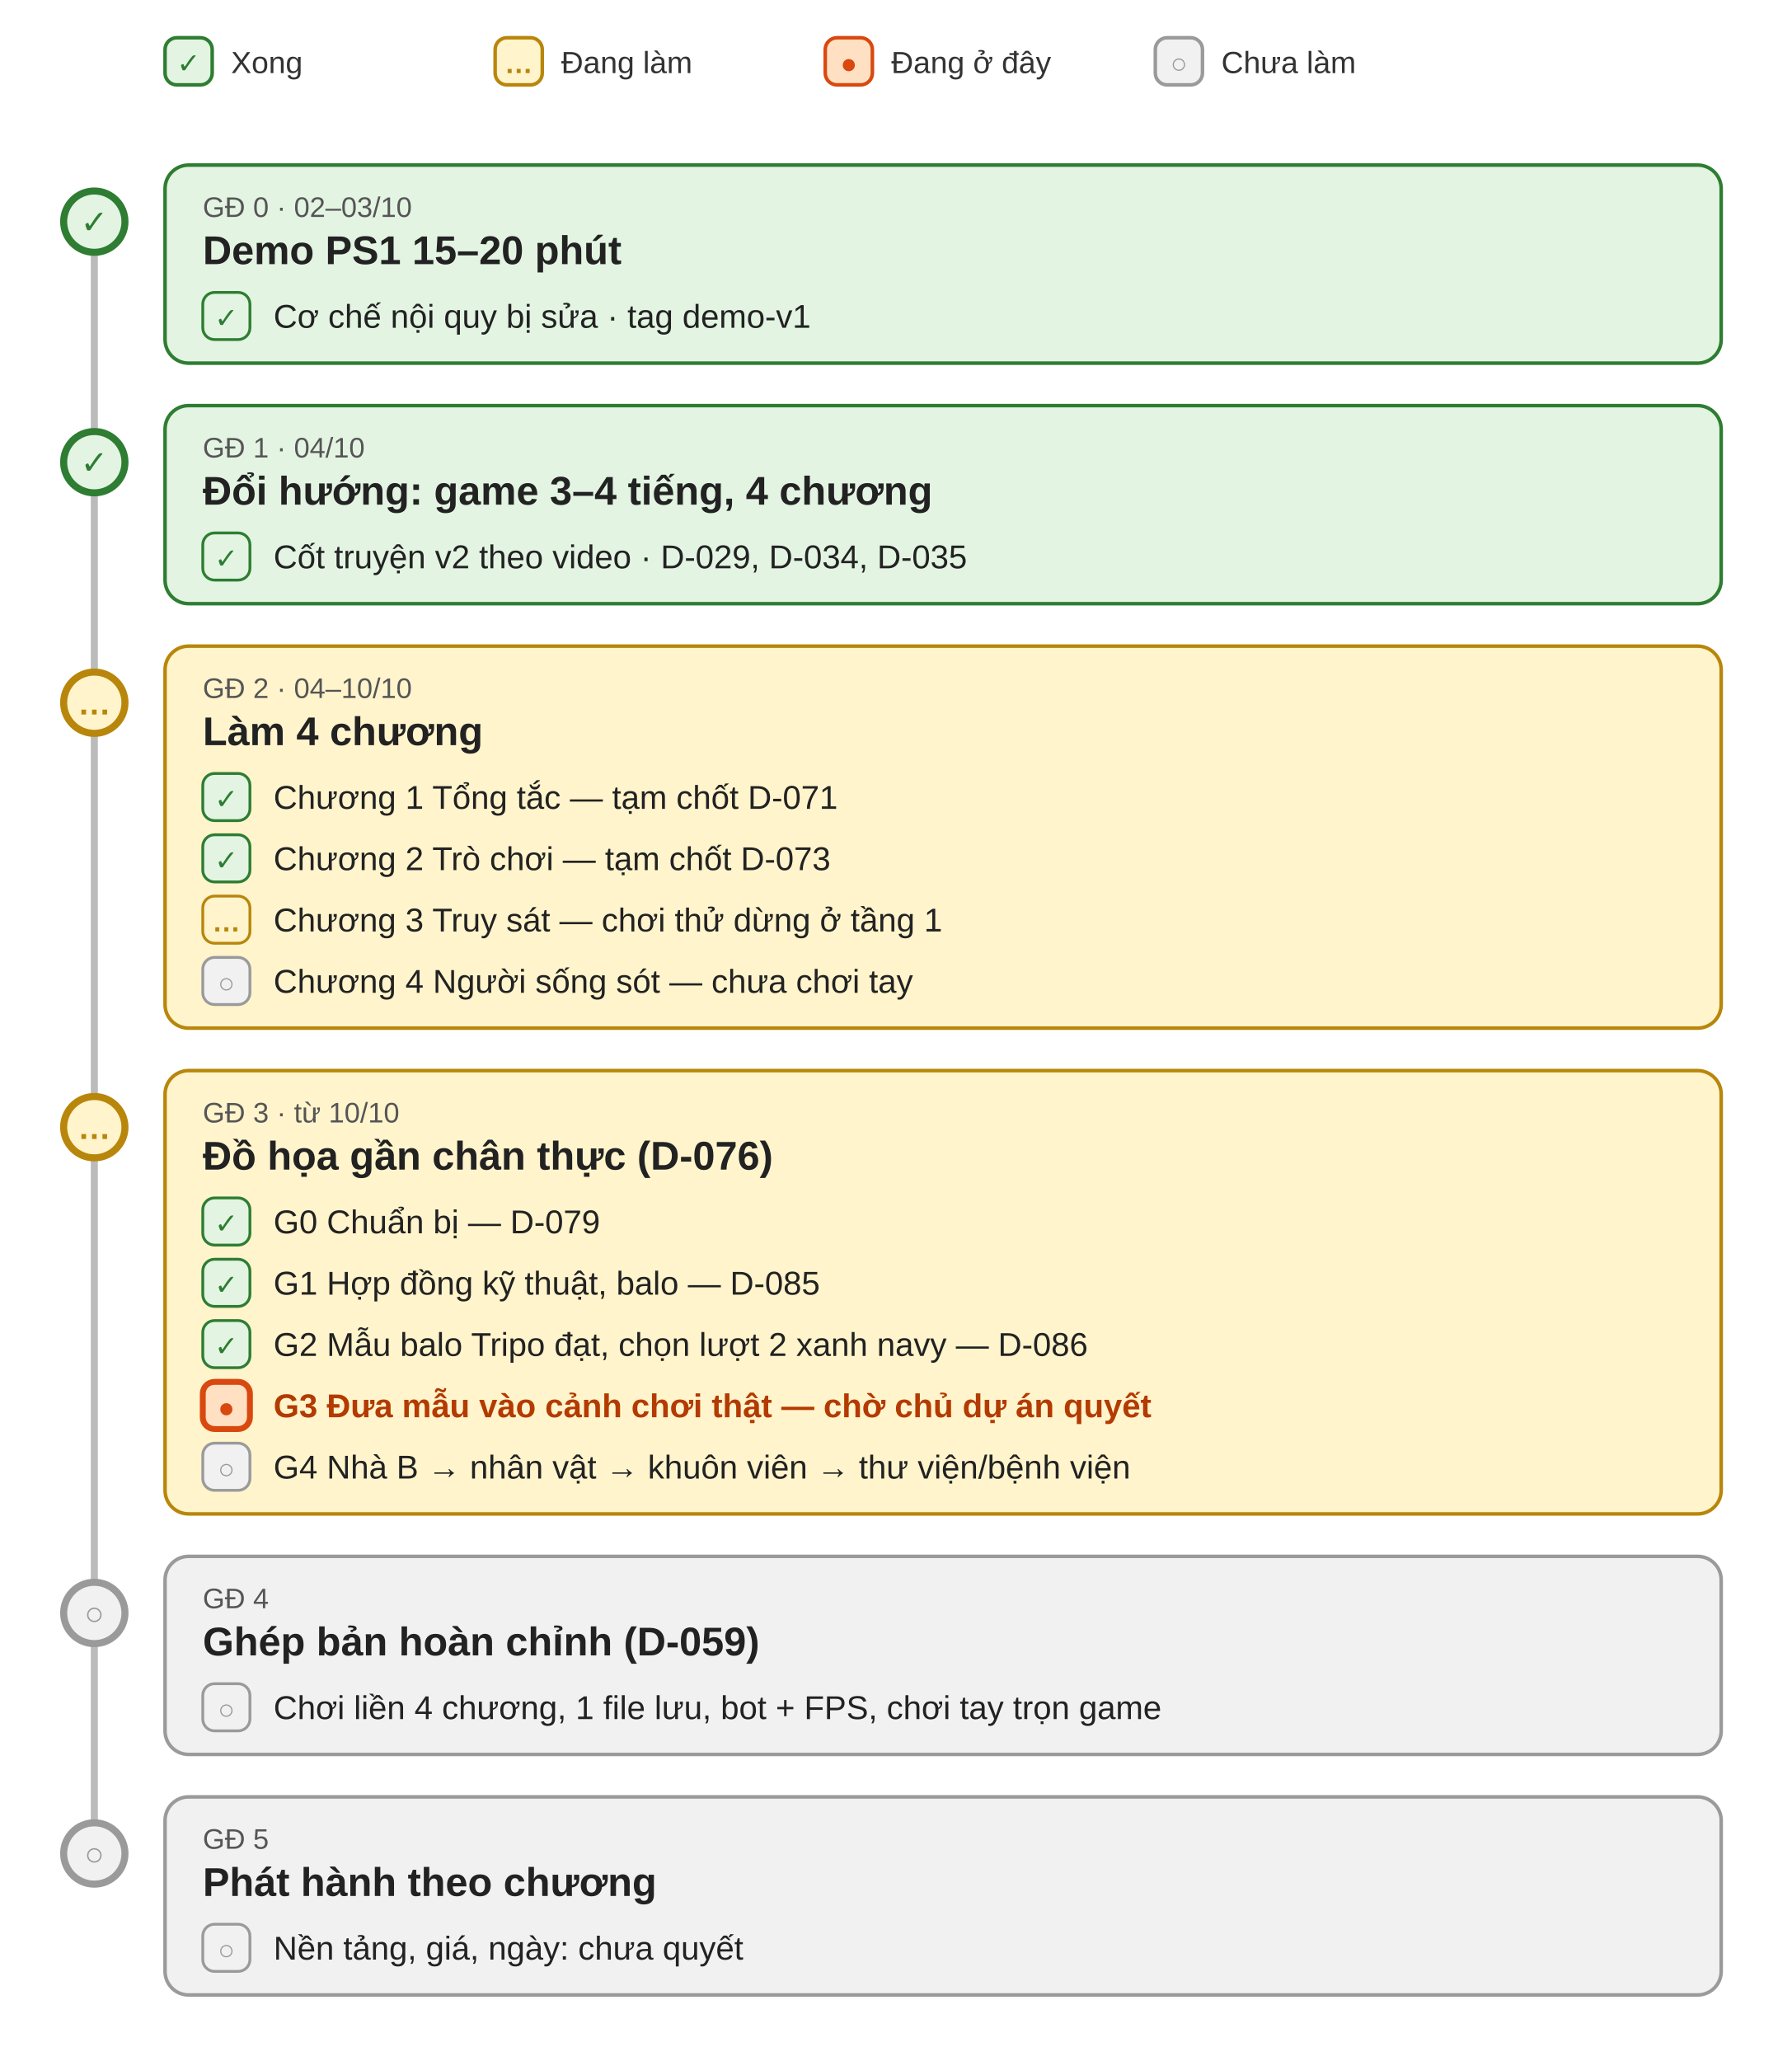
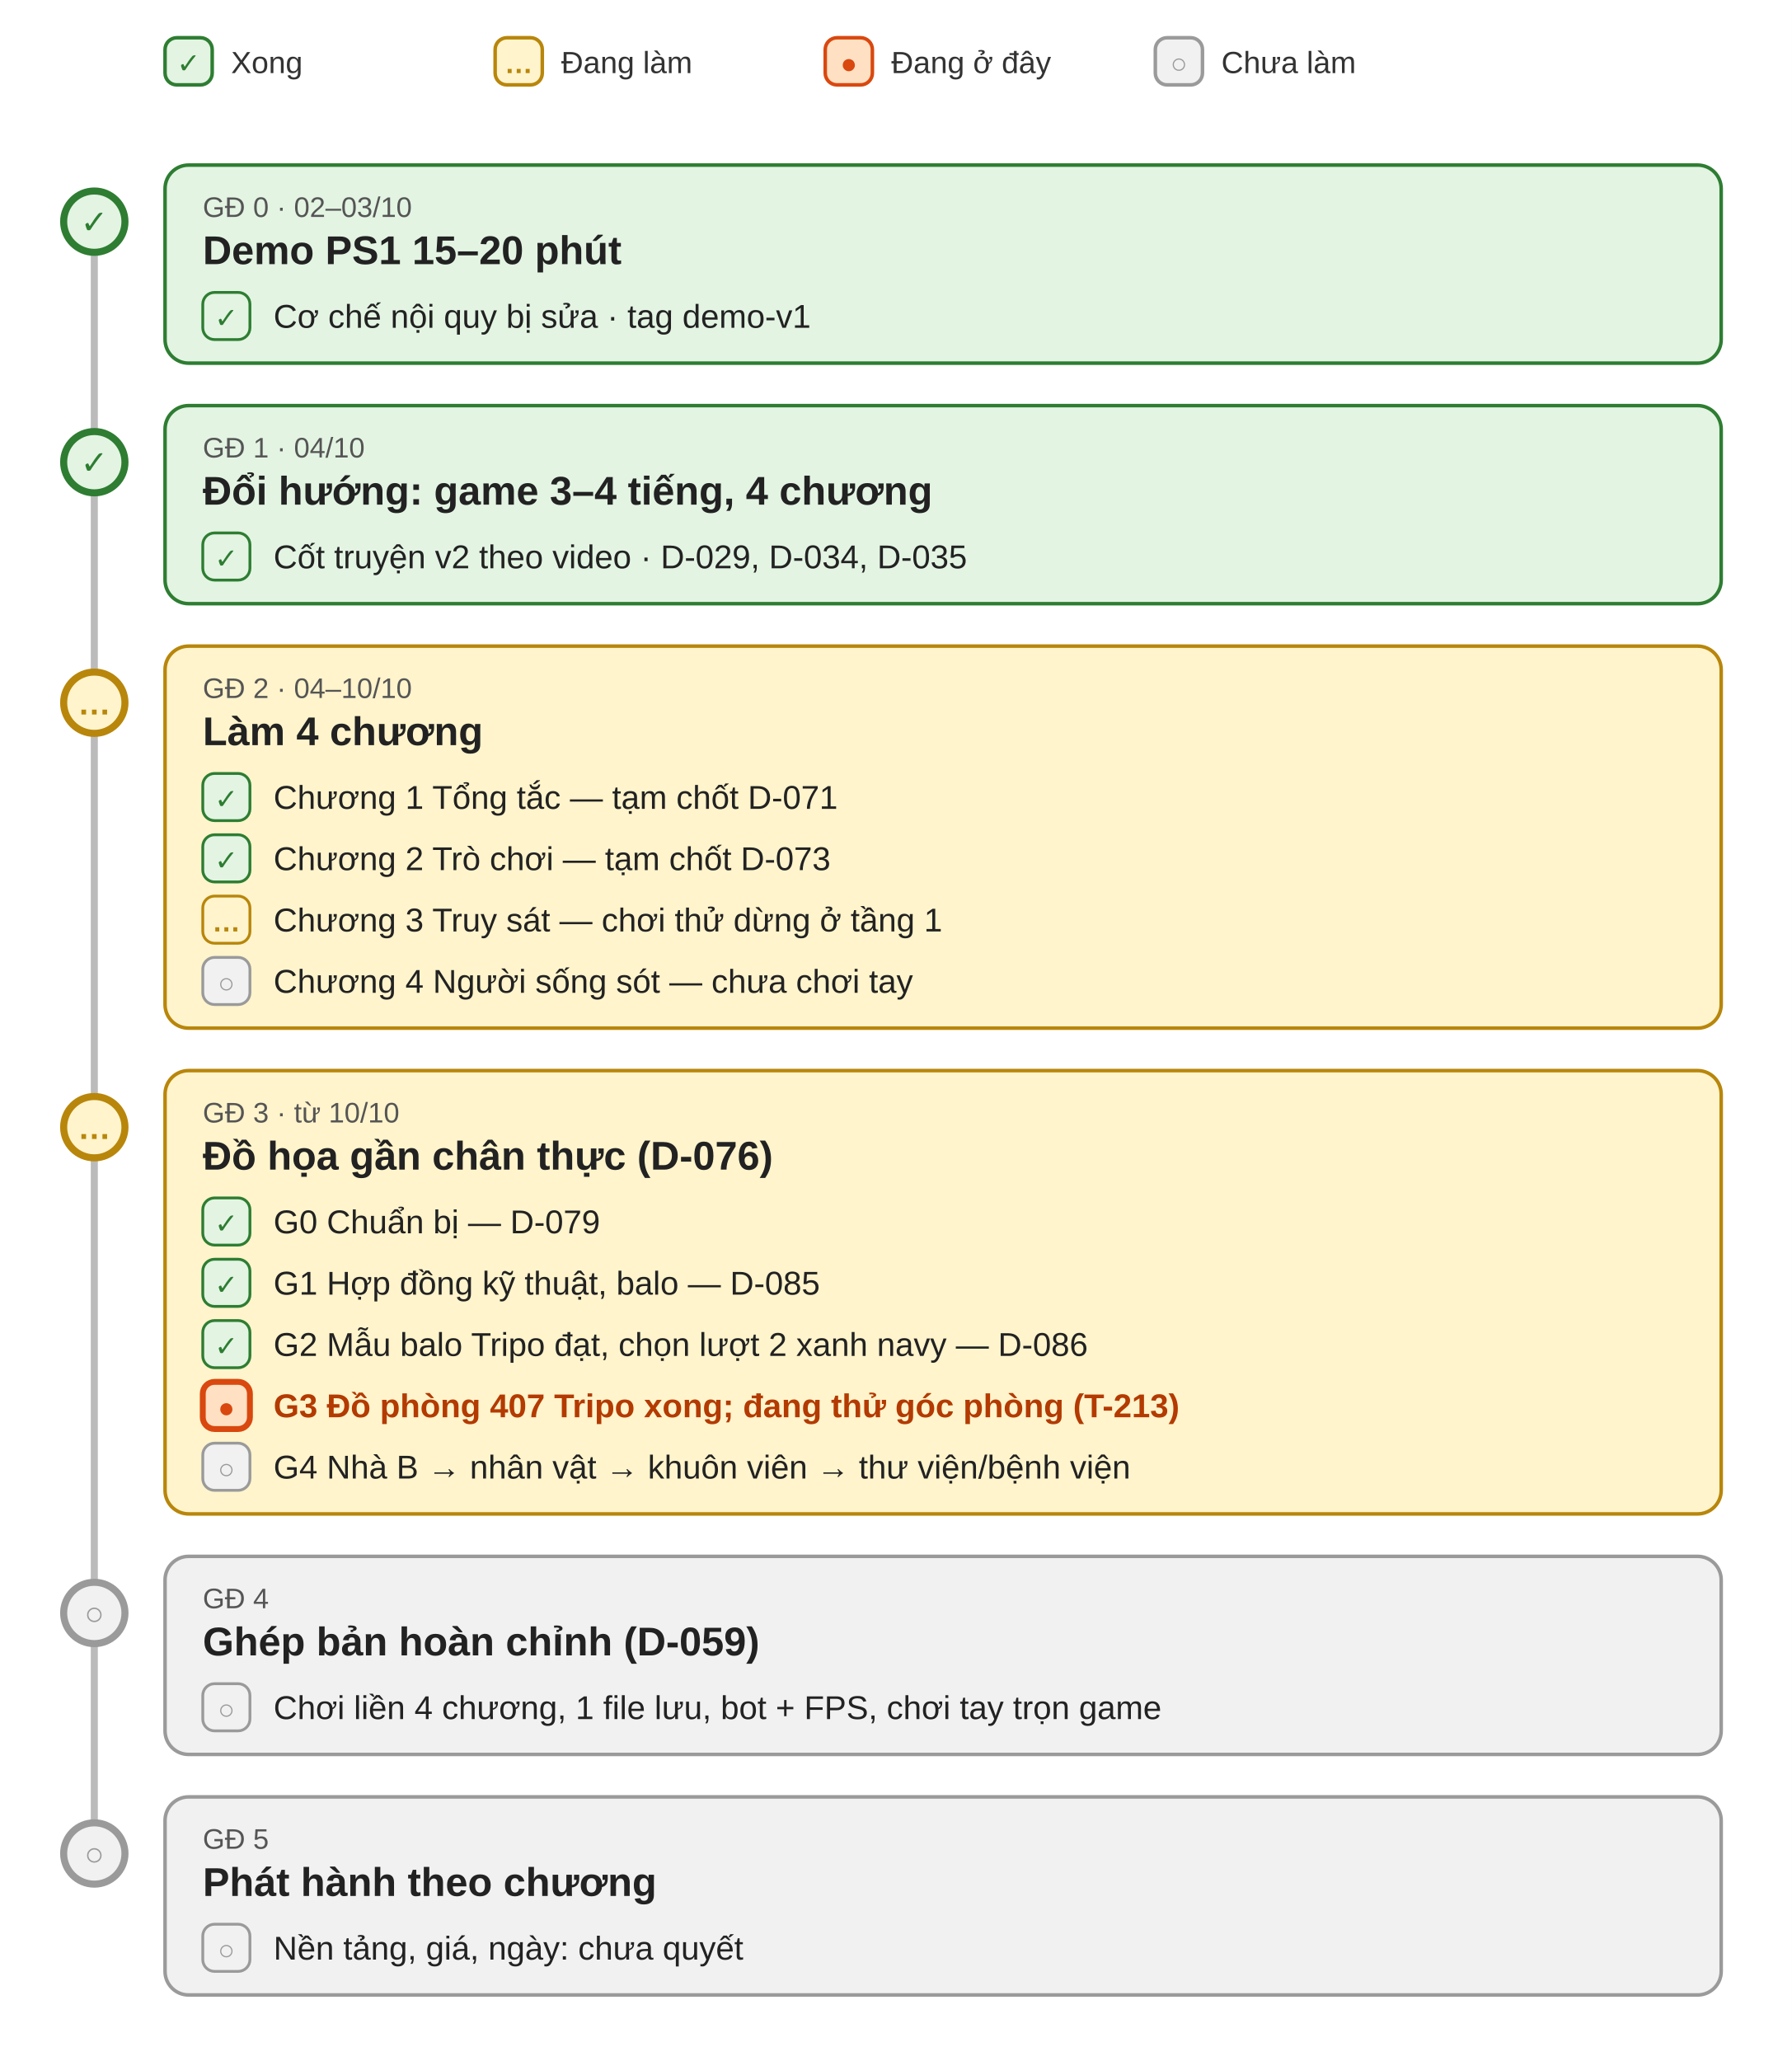
<svg xmlns="http://www.w3.org/2000/svg" width="760" height="874" viewBox="0 0 760 874">
  <rect width="760" height="874" fill="#ffffff" />
  <rect x="70" y="16" width="20" height="20" rx="5" fill="#e3f4e3" stroke="#2e7d32" stroke-width="1.5" />
  <text x="80" y="31" text-anchor="middle" font-family="Segoe UI, Arial, sans-serif" font-size="12" font-weight="700" fill="#2e7d32">✓</text>
  <text x="98" y="31" font-family="Segoe UI, Arial, sans-serif" font-size="13" fill="#333">Xong</text>
  <rect x="210" y="16" width="20" height="20" rx="5" fill="#fff4cc" stroke="#b8860b" stroke-width="1.5" />
  <text x="220" y="31" text-anchor="middle" font-family="Segoe UI, Arial, sans-serif" font-size="12" font-weight="700" fill="#b8860b">…</text>
  <text x="238" y="31" font-family="Segoe UI, Arial, sans-serif" font-size="13" fill="#333">Đang làm</text>
  <rect x="350" y="16" width="20" height="20" rx="5" fill="#ffe0c2" stroke="#d9480f" stroke-width="1.5" />
  <text x="360" y="31" text-anchor="middle" font-family="Segoe UI, Arial, sans-serif" font-size="12" font-weight="700" fill="#d9480f">●</text>
  <text x="378" y="31" font-family="Segoe UI, Arial, sans-serif" font-size="13" fill="#333">Đang ở đây</text>
  <rect x="490" y="16" width="20" height="20" rx="5" fill="#f1f1f1" stroke="#9a9a9a" stroke-width="1.5" />
  <text x="500" y="31" text-anchor="middle" font-family="Segoe UI, Arial, sans-serif" font-size="12" font-weight="700" fill="#9a9a9a">○</text>
  <text x="518" y="31" font-family="Segoe UI, Arial, sans-serif" font-size="13" fill="#333">Chưa làm</text>
  <line x1="40" y1="94" x2="40" y2="196" stroke="#bbb" stroke-width="3" />
  <circle cx="40" cy="94" r="13" fill="#e3f4e3" stroke="#2e7d32" stroke-width="3" />
  <text x="40" y="99" text-anchor="middle" font-family="Segoe UI, Arial, sans-serif" font-size="14" font-weight="700" fill="#2e7d32">✓</text>
  <rect x="70" y="70" width="660" height="84" rx="10" fill="#e3f4e3" stroke="#2e7d32" stroke-width="1.5" />
  <text x="86" y="92" font-family="Segoe UI, Arial, sans-serif" font-size="12" fill="#555">GĐ 0 · 02–03/10</text>
  <text x="86" y="112" font-family="Segoe UI, Arial, sans-serif" font-size="17" font-weight="700" fill="#222">Demo PS1 15–20 phút</text>
  <rect x="86" y="124" width="20" height="20" rx="5" fill="#e3f4e3" stroke="#2e7d32" stroke-width="1.2" />
  <text x="96" y="139" text-anchor="middle" font-family="Segoe UI, Arial, sans-serif" font-size="12" font-weight="700" fill="#2e7d32">✓</text>
  <text x="116" y="139" font-family="Segoe UI, Arial, sans-serif" font-size="14" font-weight="400" fill="#222">Cơ chế nội quy bị sửa · tag demo-v1</text>
  <line x1="40" y1="196" x2="40" y2="298" stroke="#bbb" stroke-width="3" />
  <circle cx="40" cy="196" r="13" fill="#e3f4e3" stroke="#2e7d32" stroke-width="3" />
  <text x="40" y="201" text-anchor="middle" font-family="Segoe UI, Arial, sans-serif" font-size="14" font-weight="700" fill="#2e7d32">✓</text>
  <rect x="70" y="172" width="660" height="84" rx="10" fill="#e3f4e3" stroke="#2e7d32" stroke-width="1.5" />
  <text x="86" y="194" font-family="Segoe UI, Arial, sans-serif" font-size="12" fill="#555">GĐ 1 · 04/10</text>
  <text x="86" y="214" font-family="Segoe UI, Arial, sans-serif" font-size="17" font-weight="700" fill="#222">Đổi hướng: game 3–4 tiếng, 4 chương</text>
  <rect x="86" y="226" width="20" height="20" rx="5" fill="#e3f4e3" stroke="#2e7d32" stroke-width="1.2" />
  <text x="96" y="241" text-anchor="middle" font-family="Segoe UI, Arial, sans-serif" font-size="12" font-weight="700" fill="#2e7d32">✓</text>
  <text x="116" y="241" font-family="Segoe UI, Arial, sans-serif" font-size="14" font-weight="400" fill="#222">Cốt truyện v2 theo video · D-029, D-034, D-035</text>
  <line x1="40" y1="298" x2="40" y2="478" stroke="#bbb" stroke-width="3" />
  <circle cx="40" cy="298" r="13" fill="#fff4cc" stroke="#b8860b" stroke-width="3" />
  <text x="40" y="303" text-anchor="middle" font-family="Segoe UI, Arial, sans-serif" font-size="14" font-weight="700" fill="#b8860b">…</text>
  <rect x="70" y="274" width="660" height="162" rx="10" fill="#fff4cc" stroke="#b8860b" stroke-width="1.5" />
  <text x="86" y="296" font-family="Segoe UI, Arial, sans-serif" font-size="12" fill="#555">GĐ 2 · 04–10/10</text>
  <text x="86" y="316" font-family="Segoe UI, Arial, sans-serif" font-size="17" font-weight="700" fill="#222">Làm 4 chương</text>
  <rect x="86" y="328" width="20" height="20" rx="5" fill="#e3f4e3" stroke="#2e7d32" stroke-width="1.2" />
  <text x="96" y="343" text-anchor="middle" font-family="Segoe UI, Arial, sans-serif" font-size="12" font-weight="700" fill="#2e7d32">✓</text>
  <text x="116" y="343" font-family="Segoe UI, Arial, sans-serif" font-size="14" font-weight="400" fill="#222">Chương 1 Tổng tắc — tạm chốt D-071</text>
  <rect x="86" y="354" width="20" height="20" rx="5" fill="#e3f4e3" stroke="#2e7d32" stroke-width="1.2" />
  <text x="96" y="369" text-anchor="middle" font-family="Segoe UI, Arial, sans-serif" font-size="12" font-weight="700" fill="#2e7d32">✓</text>
  <text x="116" y="369" font-family="Segoe UI, Arial, sans-serif" font-size="14" font-weight="400" fill="#222">Chương 2 Trò chơi — tạm chốt D-073</text>
  <rect x="86" y="380" width="20" height="20" rx="5" fill="#fff4cc" stroke="#b8860b" stroke-width="1.2" />
  <text x="96" y="395" text-anchor="middle" font-family="Segoe UI, Arial, sans-serif" font-size="12" font-weight="700" fill="#b8860b">…</text>
  <text x="116" y="395" font-family="Segoe UI, Arial, sans-serif" font-size="14" font-weight="400" fill="#222">Chương 3 Truy sát — chơi thử dừng ở tầng 1</text>
  <rect x="86" y="406" width="20" height="20" rx="5" fill="#f1f1f1" stroke="#9a9a9a" stroke-width="1.2" />
  <text x="96" y="421" text-anchor="middle" font-family="Segoe UI, Arial, sans-serif" font-size="12" font-weight="700" fill="#9a9a9a">○</text>
  <text x="116" y="421" font-family="Segoe UI, Arial, sans-serif" font-size="14" font-weight="400" fill="#222">Chương 4 Người sống sót — chưa chơi tay</text>
  <line x1="40" y1="478" x2="40" y2="684" stroke="#bbb" stroke-width="3" />
  <circle cx="40" cy="478" r="13" fill="#fff4cc" stroke="#b8860b" stroke-width="3" />
  <text x="40" y="483" text-anchor="middle" font-family="Segoe UI, Arial, sans-serif" font-size="14" font-weight="700" fill="#b8860b">…</text>
  <rect x="70" y="454" width="660" height="188" rx="10" fill="#fff4cc" stroke="#b8860b" stroke-width="1.5" />
  <text x="86" y="476" font-family="Segoe UI, Arial, sans-serif" font-size="12" fill="#555">GĐ 3 · từ 10/10</text>
  <text x="86" y="496" font-family="Segoe UI, Arial, sans-serif" font-size="17" font-weight="700" fill="#222">Đồ họa gần chân thực (D-076)</text>
  <rect x="86" y="508" width="20" height="20" rx="5" fill="#e3f4e3" stroke="#2e7d32" stroke-width="1.2" />
  <text x="96" y="523" text-anchor="middle" font-family="Segoe UI, Arial, sans-serif" font-size="12" font-weight="700" fill="#2e7d32">✓</text>
  <text x="116" y="523" font-family="Segoe UI, Arial, sans-serif" font-size="14" font-weight="400" fill="#222">G0 Chuẩn bị — D-079</text>
  <rect x="86" y="534" width="20" height="20" rx="5" fill="#e3f4e3" stroke="#2e7d32" stroke-width="1.2" />
  <text x="96" y="549" text-anchor="middle" font-family="Segoe UI, Arial, sans-serif" font-size="12" font-weight="700" fill="#2e7d32">✓</text>
  <text x="116" y="549" font-family="Segoe UI, Arial, sans-serif" font-size="14" font-weight="400" fill="#222">G1 Hợp đồng kỹ thuật, balo — D-085</text>
  <rect x="86" y="560" width="20" height="20" rx="5" fill="#e3f4e3" stroke="#2e7d32" stroke-width="1.2" />
  <text x="96" y="575" text-anchor="middle" font-family="Segoe UI, Arial, sans-serif" font-size="12" font-weight="700" fill="#2e7d32">✓</text>
  <text x="116" y="575" font-family="Segoe UI, Arial, sans-serif" font-size="14" font-weight="400" fill="#222">G2 Mẫu balo Tripo đạt, chọn lượt 2 xanh navy — D-086</text>
  <rect x="86" y="586" width="20" height="20" rx="5" fill="#ffe0c2" stroke="#d9480f" stroke-width="2.5" />
  <text x="96" y="601" text-anchor="middle" font-family="Segoe UI, Arial, sans-serif" font-size="12" font-weight="700" fill="#d9480f">●</text>
-   <text x="116" y="601" font-family="Segoe UI, Arial, sans-serif" font-size="14" font-weight="700" fill="#b33a00">G3 Đưa mẫu vào cảnh chơi thật — chờ chủ dự án quyết</text>
+   <text x="116" y="601" font-family="Segoe UI, Arial, sans-serif" font-size="14" font-weight="700" fill="#b33a00">G3 Đồ phòng 407 Tripo xong; đang thử góc phòng (T-213)</text>
  <rect x="86" y="612" width="20" height="20" rx="5" fill="#f1f1f1" stroke="#9a9a9a" stroke-width="1.2" />
  <text x="96" y="627" text-anchor="middle" font-family="Segoe UI, Arial, sans-serif" font-size="12" font-weight="700" fill="#9a9a9a">○</text>
  <text x="116" y="627" font-family="Segoe UI, Arial, sans-serif" font-size="14" font-weight="400" fill="#222">G4 Nhà B → nhân vật → khuôn viên → thư viện/bệnh viện</text>
  <line x1="40" y1="684" x2="40" y2="786" stroke="#bbb" stroke-width="3" />
  <circle cx="40" cy="684" r="13" fill="#f1f1f1" stroke="#9a9a9a" stroke-width="3" />
  <text x="40" y="689" text-anchor="middle" font-family="Segoe UI, Arial, sans-serif" font-size="14" font-weight="700" fill="#9a9a9a">○</text>
  <rect x="70" y="660" width="660" height="84" rx="10" fill="#f1f1f1" stroke="#9a9a9a" stroke-width="1.5" />
  <text x="86" y="682" font-family="Segoe UI, Arial, sans-serif" font-size="12" fill="#555">GĐ 4</text>
  <text x="86" y="702" font-family="Segoe UI, Arial, sans-serif" font-size="17" font-weight="700" fill="#222">Ghép bản hoàn chỉnh (D-059)</text>
  <rect x="86" y="714" width="20" height="20" rx="5" fill="#f1f1f1" stroke="#9a9a9a" stroke-width="1.2" />
  <text x="96" y="729" text-anchor="middle" font-family="Segoe UI, Arial, sans-serif" font-size="12" font-weight="700" fill="#9a9a9a">○</text>
  <text x="116" y="729" font-family="Segoe UI, Arial, sans-serif" font-size="14" font-weight="400" fill="#222">Chơi liền 4 chương, 1 file lưu, bot + FPS, chơi tay trọn game</text>
  <circle cx="40" cy="786" r="13" fill="#f1f1f1" stroke="#9a9a9a" stroke-width="3" />
  <text x="40" y="791" text-anchor="middle" font-family="Segoe UI, Arial, sans-serif" font-size="14" font-weight="700" fill="#9a9a9a">○</text>
  <rect x="70" y="762" width="660" height="84" rx="10" fill="#f1f1f1" stroke="#9a9a9a" stroke-width="1.5" />
  <text x="86" y="784" font-family="Segoe UI, Arial, sans-serif" font-size="12" fill="#555">GĐ 5</text>
  <text x="86" y="804" font-family="Segoe UI, Arial, sans-serif" font-size="17" font-weight="700" fill="#222">Phát hành theo chương</text>
  <rect x="86" y="816" width="20" height="20" rx="5" fill="#f1f1f1" stroke="#9a9a9a" stroke-width="1.2" />
  <text x="96" y="831" text-anchor="middle" font-family="Segoe UI, Arial, sans-serif" font-size="12" font-weight="700" fill="#9a9a9a">○</text>
  <text x="116" y="831" font-family="Segoe UI, Arial, sans-serif" font-size="14" font-weight="400" fill="#222">Nền tảng, giá, ngày: chưa quyết</text>
</svg>
